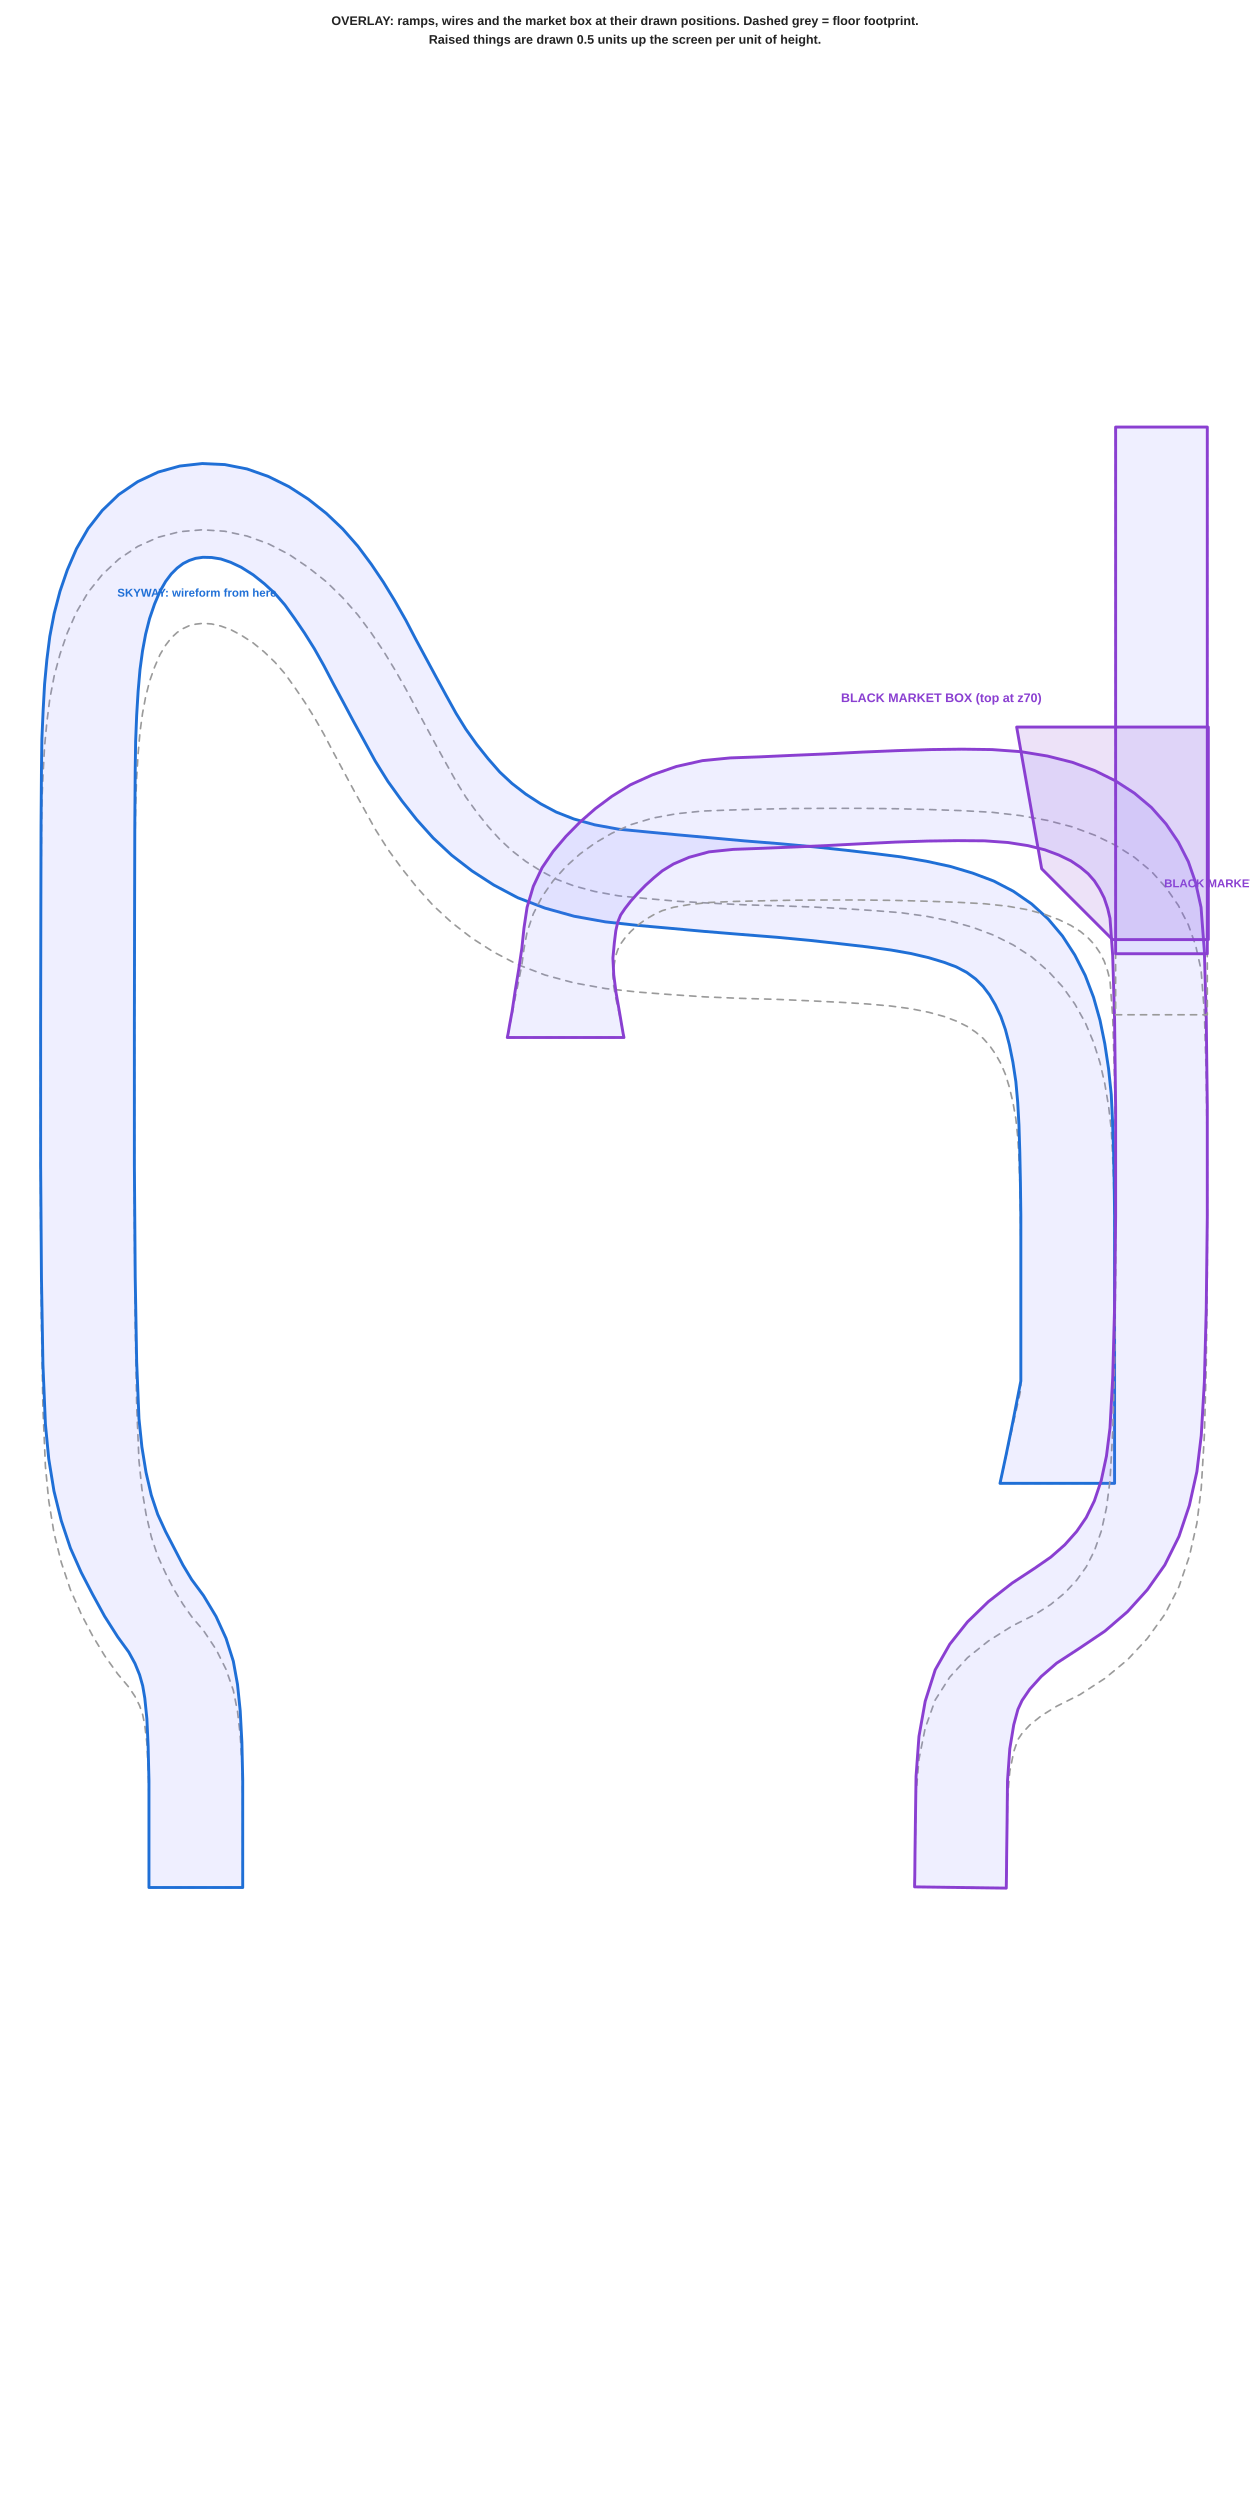
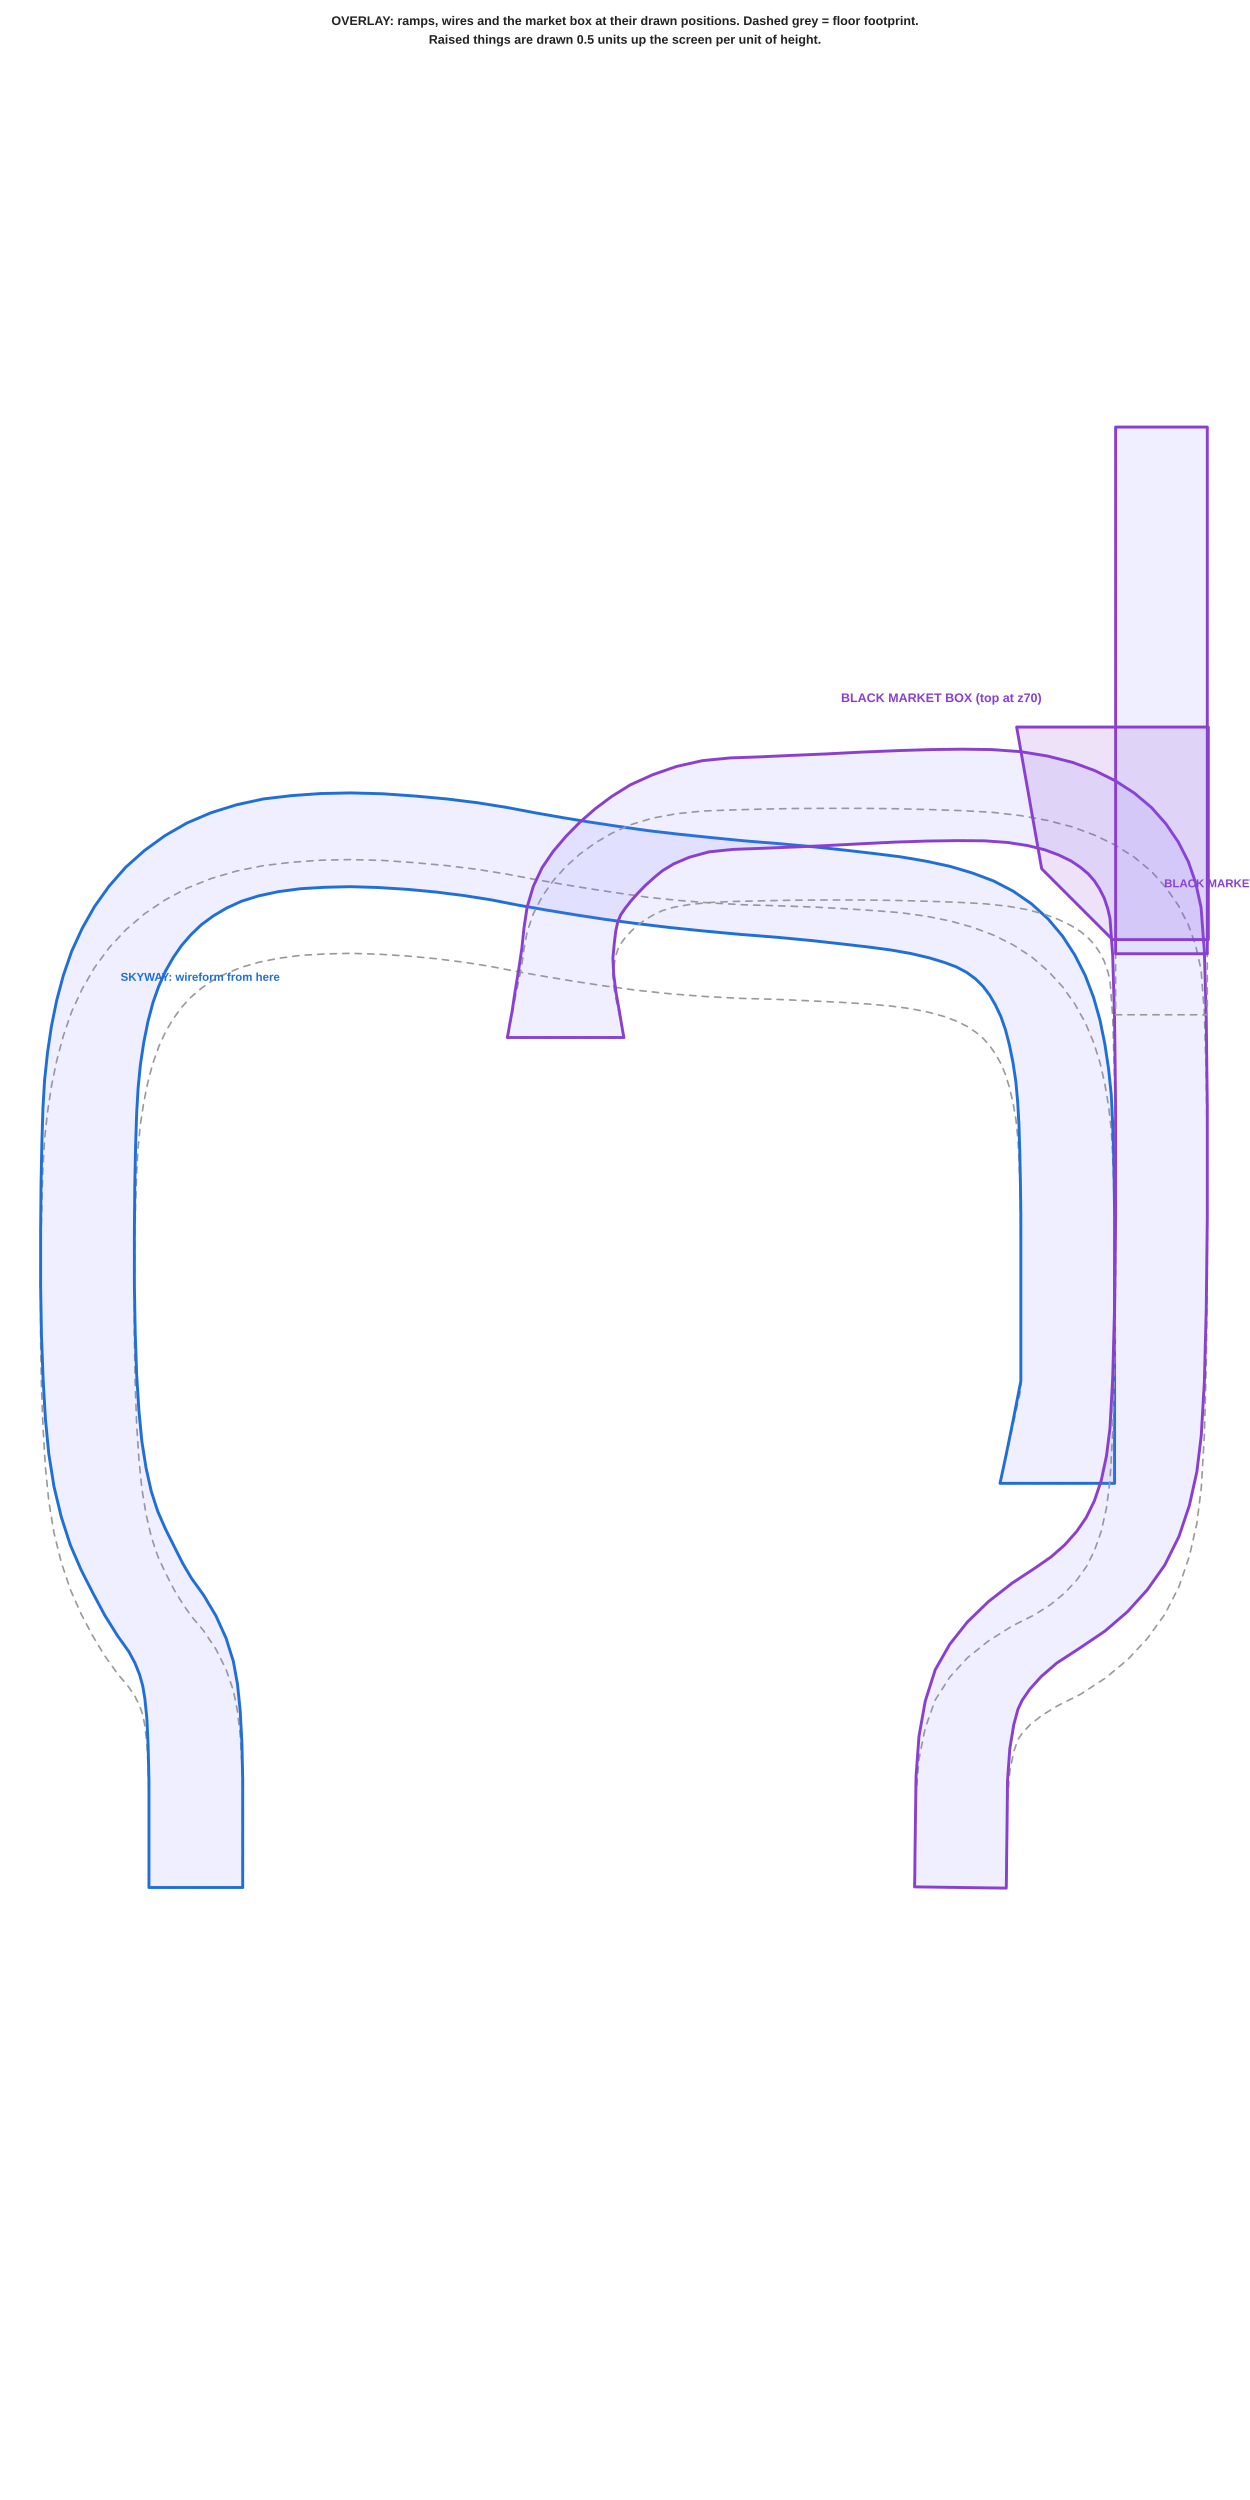
<svg xmlns="http://www.w3.org/2000/svg" width="1800" height="3600" viewBox="0 0 600 1200">
  <rect x="0" y="0" width="600" height="1200" fill="#ffffff" />
-   <polygon points="480,712 481,707.5 483,698.5 486,685 490,667 490,649.1 490,631.4 490,613.8 490,596.4 489.8,580.9 489.5,567.2 489.1,555.3 488.5,545.6 487.6,537 486.2,529.1 484.5,521.9 482.6,515.7 480.4,510.5 477.8,505.9 475,501.9 471.9,498.4 468.3,495.4 464.1,492.6 459,490.1 453.1,487.9 445.8,485.9 437.3,484.2 427.6,482.9 416.3,481.9 403.3,481.1 388.9,480.4 373,479.7 355.4,479.2 338.3,478.5 321.9,477.4 306.2,476.2 290.6,474.5 275.6,471.8 261.6,468 248.5,463 237,457 226.5,450.3 216.8,442.8 207.9,434.6 200,425.8 192.9,416.9 186.2,407.7 180.1,398 174.8,388.4 169.8,379.3 164.9,370.2 160,361.1 155.4,352.3 150.9,344.4 146.2,336.9 141.3,329.7 136.7,323.3 132,317.9 126.9,313 121.5,308.6 115.8,304.9 110.7,302.2 106,300.5 101.6,299.5 97.4,299.2 93.9,299.6 90.9,300.3 87.9,301.7 85,303.6 82.2,306.2 79.5,309.7 76.8,314.2 74.2,320.2 71.8,327 69.9,334.5 68.4,342.5 67.2,351.4 66.3,361.7 65.6,373.1 65.1,385.6 64.9,399.2 64.7,425.9 64.6,465.3 64.5,517.5 64.5,582.4 64.9,634.7 65.6,674.4 66.7,701.1 68.1,714.6 70.1,726.8 72.6,737.6 75.7,746.9 79.5,755.2 83.6,763.1 87.8,770 92,776 97.7,782.7 103.7,791.7 108.5,801.3 112,811.4 114,821.4 115.3,832.9 116.1,846.3 116.5,862 116.5,879.8 116.5,892.9 116.5,901.6 116.5,906 71.5,906 71.5,901.6 71.5,892.9 71.5,879.8 71.5,862.5 71.1,848.2 70.5,836.6 69.5,828.1 68.5,823.1 67,818.7 64.8,814.3 61.8,809.8 56.5,803.5 50.2,794.7 44.4,785.1 39,774.8 33.8,763.1 29.4,749.9 25.9,735.7 23.4,720.4 21.8,703.9 20.6,675.6 19.9,635.3 19.5,582.6 19.5,517.5 19.6,465.2 19.7,425.6 19.9,398.8 20.1,384.4 20.7,370.9 21.4,358.3 22.5,346.6 23.9,335.5 26,324.5 28.8,314 32.3,303.8 36.7,293.8 42.3,284.3 49.1,275.8 57,268.4 66.1,262.3 75.9,257.9 86.3,255.2 97.1,254.3 107.9,255 118.6,257.3 128.8,261 138.7,266.1 148,272.4 156.6,279.2 164.5,286.9 171.8,295.2 178.2,303.8 184,312.4 189.5,321.4 194.8,330.7 199.7,339.9 204.5,348.8 209.3,357.7 214.2,366.6 218.9,375 223.6,382.6 228.8,389.8 234.3,396.7 239.9,402.9 245.8,408.4 252.4,413.5 259.5,418 267,422 275.4,425.2 285.4,427.9 296.9,430 310.3,431.3 325.1,432.6 340.7,433.5 357.1,434.3 374.5,434.8 390.9,435.4 405.9,436.2 419.7,437.1 432.4,438.1 444.7,439.8 456.2,442.1 466.9,445.1 477,448.9 486.4,453.6 495.2,459.3 503.1,466.1 510,473.6 515.9,481.9 520.9,490.8 524.9,500.3 528,510.1 530.3,520.2 532.1,530.8 533.4,541.9 534,553.2 534.5,565.8 534.8,580.1 535,596.1 535,613.8 535,631.4 535,649.1 535,667 535,685 535,698.5 535,707.5 535,712" stroke="#9a9a9a" stroke-width="0.8" fill="none" stroke-linejoin="round" stroke-linecap="round" stroke-dasharray="3 3" />
-   <polygon points="480,712 481,707.4 483,698 486,683.3 490,662.9 490,642.2 490,621.7 490,601.9 490,583.4 489.8,567.6 489.5,553 489.1,540 488.5,529.1 487.6,519.1 486.2,509.9 484.5,501.5 482.6,494.2 480.4,487.9 477.8,482.4 475,477.6 471.9,473.5 468.3,469.9 464.1,466.8 459,464.1 453.1,461.9 445.8,459.7 437.3,457.7 427.6,456 416.3,454.5 403.3,453 388.9,451.4 373,449.9 355.4,448.5 338.3,447.1 321.9,445.6 306.2,444.2 290.6,442.5 275.6,439.8 261.6,435.9 248.5,430.9 237,424.8 226.5,418 216.8,410.5 207.9,402.2 200,393.4 192.9,384.4 186.2,375.1 180.1,365.3 174.8,355.6 169.8,346.5 164.9,337.3 160,328.2 155.4,319.4 150.9,311.4 146.2,303.9 141.3,296.7 136.7,290.3 132,284.9 126.9,280.2 121.5,275.9 115.8,272.3 110.7,269.9 106,268.3 101.6,267.6 97.4,267.5 93.9,268 90.9,269 87.9,270.5 85,272.7 82.2,275.5 79.5,279.1 76.8,283.8 74.2,289.9 71.8,296.9 69.9,304.4 68.4,312.5 67.2,321.4 66.3,331.8 65.6,343.3 65.1,356 64.9,369.8 64.7,397.1 64.6,437.7 64.5,491.7 64.5,559 64.9,613 65.6,653.7 66.7,680.9 68.1,694.5 70.1,706.8 72.6,717.6 75.7,726.9 79.5,735.2 83.6,743.1 87.8,751.2 92,758.2 97.7,765.9 103.7,775.9 108.5,786.4 112,797.4 114,808.5 115.3,821.2 116.1,836.3 116.5,854.1 116.5,874.5 116.5,889.9 116.5,900.4 116.5,906 71.5,906 71.5,900.4 71.5,889.9 71.5,874.5 71.5,854.6 71.1,838.2 70.5,825 69.5,815.1 68.5,809.2 67,803.9 64.8,798.5 61.8,793 56.5,785.7 50.2,775.8 44.4,765.2 39,754.8 33.8,743.1 29.4,729.9 25.9,715.7 23.4,700.3 21.8,683.7 20.6,654.9 19.9,613.6 19.5,559.2 19.5,491.7 19.6,437.6 19.7,396.8 19.9,369.4 20.1,354.7 20.7,341.1 21.4,328.4 22.5,316.6 23.9,305.5 26,294.5 28.8,283.8 32.3,273.6 36.7,263.4 42.3,253.7 49.1,245 57,237.4 66.1,231.2 75.9,226.6 86.3,223.7 97.1,222.5 107.9,223 118.6,225.1 128.8,228.7 138.7,233.6 148,239.6 156.6,246.4 164.5,253.9 171.8,262.2 178.2,270.8 184,279.4 189.5,288.4 194.8,297.7 199.7,307.1 204.5,316 209.3,324.9 214.2,333.9 218.9,342.4 223.6,350 228.8,357.3 234.3,364.2 239.9,370.6 245.8,376.1 252.4,381.2 259.5,385.8 267,389.8 275.4,393.1 285.4,395.9 296.9,398 310.3,399.3 325.1,400.7 340.7,402.1 357.1,403.6 374.5,405 390.9,406.5 405.9,408.1 419.7,409.7 432.4,411.3 444.7,413.4 456.2,415.9 466.9,419.1 477,422.9 486.4,427.8 495.2,433.9 503.1,441.1 510,449.3 515.9,458.4 520.9,468.2 524.9,478.7 528,489.7 530.3,501 532.1,512.9 533.4,525.3 534,537.8 534.5,551.7 534.8,566.9 535,583.2 535,601.9 535,621.7 535,642.2 535,662.9 535,683.3 535,698 535,707.4 535,712" stroke="#1f6fd6" stroke-width="1.4" fill="rgba(120,120,255,0.12)" stroke-linejoin="round" stroke-linecap="round" />
-   <text x="56.3" y="286.4" font-size="5.5" fill="#1f6fd6" text-anchor="start" font-family="Arial, Helvetica, sans-serif" font-weight="700">SKYWAY: wireform from here</text>
+   <polygon points="480,712 481,707.5 483,698.5 486,685 490,667 490,649.1 490,631.4 490,613.8 490,596.4 489.8,580.9 489.5,567.2 489.1,555.3 488.5,545.6 487.6,537 486.2,529.1 484.5,521.9 482.6,515.7 480.4,510.5 477.8,505.9 475,501.9 471.9,498.4 468.3,495.4 464.1,492.6 459,490.1 453.1,487.9 445.8,485.9 437.3,484.2 427.6,482.9 416.3,481.9 403.3,481.1 388.9,480.4 373,479.7 355.3,479.2 338,478.3 321.4,477 305.5,475.3 290.5,473.3 276.1,471.1 262.1,468.8 248.4,466.4 235.6,463.9 222.9,461.9 209.5,460.2 195.7,458.9 181.4,458 168.1,457.6 155.7,457.9 144.1,458.6 133.6,460 124.2,461.9 115.9,464.3 108.7,467.2 102.3,470.5 96.6,474.4 91.6,478.7 87.1,483.6 83.1,489.1 79.4,495.4 76.2,502.4 73.4,510.3 71,519.3 69,529.2 67.4,539.6 66.3,550.6 65.6,562.3 65.1,577.5 64.7,595.9 64.5,617.6 64.5,642.3 64.9,664.4 65.6,683.9 66.7,700.7 68.1,714.6 70.1,726.8 72.6,737.6 75.7,746.9 79.5,755.2 83.6,763.1 87.8,770 92,776 97.7,782.7 103.7,791.7 108.5,801.3 112,811.4 114,821.4 115.3,832.9 116.1,846.3 116.5,862 116.5,879.8 116.5,892.9 116.5,901.6 116.5,906 71.5,906 71.5,901.6 71.5,892.9 71.5,879.8 71.5,862.5 71.1,848.2 70.5,836.6 69.5,828.1 68.5,823.1 67,818.7 64.8,814.3 61.8,809.8 56.5,803.5 50.2,794.7 44.4,785.1 39,774.8 33.8,763.1 29.4,749.9 25.9,735.7 23.4,720.4 21.8,704.3 20.7,686.1 19.9,665.6 19.5,642.7 19.5,617.4 19.7,595.3 20.1,576.3 20.6,560.2 21.4,546.9 22.8,533.9 24.7,521.3 27.2,509.2 30.4,497.2 34.4,485.6 39.5,474.6 45.4,464.4 52.4,454.9 60.4,446.3 69.4,438.6 79.2,432 89.8,426.3 101.3,421.7 113.5,418.1 126.4,415.5 139.9,413.9 153.8,412.9 168.4,412.6 183.6,413 199.3,414.1 214.5,415.5 229.1,417.3 243.4,419.6 256.6,422.1 269.7,424.4 283.1,426.6 297,428.7 311,430.7 325.6,432.2 341,433.4 357.2,434.3 374.5,434.8 390.9,435.4 405.9,436.2 419.7,437.1 432.4,438.1 444.7,439.8 456.2,442.1 466.9,445.1 477,448.9 486.4,453.6 495.2,459.3 503.1,466.1 510,473.6 515.9,481.9 520.9,490.8 524.9,500.3 528,510.1 530.3,520.2 532.1,530.8 533.4,541.9 534,553.2 534.5,565.8 534.8,580.1 535,596.1 535,613.8 535,631.4 535,649.1 535,667 535,685 535,698.5 535,707.5 535,712" stroke="#9a9a9a" stroke-width="0.8" fill="none" stroke-linejoin="round" stroke-linecap="round" stroke-dasharray="3 3" />
+   <polygon points="480,712 481,707.4 483,698 486,683.3 490,662.9 490,642.2 490,621.7 490,601.9 490,583.4 489.8,567.6 489.5,553 489.1,540 488.5,529.1 487.6,519.1 486.2,509.9 484.5,501.5 482.6,494.2 480.4,487.9 477.8,482.4 475,477.6 471.9,473.5 468.3,469.9 464.1,466.8 459,464.1 453.1,461.9 445.8,459.7 437.3,457.7 427.6,456 416.3,454.5 403.3,453 388.9,451.4 373,449.9 355.3,448.5 338,446.9 321.4,445.2 305.5,443.3 290.5,441.3 276.1,439.1 262.1,436.8 248.4,434.4 235.6,431.9 222.9,429.9 209.5,428.2 195.7,426.9 181.4,426 168.1,425.6 155.7,425.9 144.1,426.6 133.6,428 124.2,430 115.9,432.6 108.7,435.9 102.3,439.7 96.6,443.9 91.6,448.7 87.1,453.9 83.1,459.7 79.4,466.2 76.2,473.4 73.4,481.3 71,490.4 69,500.4 67.4,511 66.3,522.2 65.6,534.2 65.1,549.7 64.7,568.8 64.5,591.1 64.5,616.8 64.9,639.7 65.6,660 66.7,677.4 68.1,691.9 70.1,704.6 72.6,715.8 75.7,725.4 79.5,734.1 83.6,742.3 87.8,750.6 92,757.7 97.7,765.6 103.7,775.7 108.5,786.3 112,797.4 114,808.4 115.3,821.2 116.1,836.3 116.5,854.1 116.5,874.5 116.5,889.9 116.5,900.4 116.5,906 71.5,906 71.5,900.4 71.5,889.9 71.5,874.5 71.5,854.6 71.1,838.2 70.5,825 69.5,815.1 68.5,809.2 67,803.8 64.8,798.3 61.8,792.7 56.5,785.3 50.2,775.2 44.4,764.3 39,753.7 33.8,741.7 29.4,728.1 25.9,713.5 23.4,697.7 21.8,681.1 20.7,662.2 19.9,640.9 19.5,617.1 19.5,591 19.7,568.1 20.1,548.5 20.6,532.1 21.4,518.5 22.8,505.3 24.7,492.5 27.2,480.2 30.4,468.2 34.4,456.6 39.5,445.5 45.4,435.1 52.4,425.3 60.4,416.2 69.4,408.2 79.2,401.1 89.8,395 101.3,390.1 113.5,386.3 126.4,383.5 139.9,381.9 153.8,380.9 168.4,380.6 183.6,381 199.3,382.1 214.5,383.5 229.1,385.3 243.4,387.6 256.6,390.1 269.7,392.4 283.1,394.6 297,396.7 311,398.7 325.6,400.4 341,402 357.2,403.6 374.5,405 390.9,406.5 405.9,408.1 419.7,409.7 432.4,411.3 444.7,413.4 456.2,415.9 466.9,419.1 477,422.9 486.4,427.8 495.2,433.9 503.1,441.1 510,449.3 515.9,458.4 520.9,468.2 524.9,478.7 528,489.7 530.3,501 532.1,512.9 533.4,525.3 534,537.8 534.5,551.7 534.8,566.9 535,583.2 535,601.9 535,621.7 535,642.2 535,662.9 535,683.3 535,698 535,707.4 535,712" stroke="#1f6fd6" stroke-width="1.4" fill="rgba(120,120,255,0.12)" stroke-linejoin="round" stroke-linecap="round" />
+   <text x="57.9" y="470.8" font-size="5.5" fill="#1f6fd6" text-anchor="start" font-family="Arial, Helvetica, sans-serif" font-weight="700">SKYWAY: wireform from here</text>
  <polygon points="243.5,498 243.9,496.1 244.6,492.4 245.8,486.8 247.3,478.8 249,470.7 250.5,463 251.5,455.5 253,447.4 256,438.6 260.2,430.4 265.5,422.8 271.7,415.9 278.4,409.9 285.7,404.6 293.6,400 302.6,395.9 313.2,392.7 324.7,390.6 337.2,389.3 350.5,388.8 364.5,388.4 379.7,388.1 396.2,388 413.9,388 430.7,388.2 446.6,388.6 461.6,389.1 476.2,389.9 490,391.5 502.8,393.8 514.7,396.9 525.5,400.9 535.4,405.7 544.5,411.5 552.7,418.3 559.7,426.1 565.6,434.6 570.4,443.9 573.9,453.8 576.5,465.4 578.1,486.1 579,516.9 579.5,558.6 579.5,611.4 579,654.8 578.1,689 576.6,714.3 574.5,731.2 570.9,747 565.9,761.6 559.1,774.9 550.7,786.5 541.2,796.7 530.4,805.6 518.4,813.4 507.2,819 499.8,823.6 494.3,828 490.6,832 488.6,835 486.6,840.8 484.7,850.3 483.6,863.3 483.4,880.1 483.2,893.2 483.1,901.9 483,906.3 439,905.7 439.1,901.3 439.2,892.6 439.4,879.4 439.7,861.2 441.1,844.4 444.1,829.5 448.9,816 455.9,805 464.4,795.7 474.4,787.7 485.8,780.5 496.6,775.1 504.4,770.1 511.1,764.6 516.8,758.5 521.4,752.1 525.3,744.4 528.6,735 531.1,723.8 532.8,710.7 534.1,687.2 535,654 535.5,611.1 535.5,558.9 535,517.8 534.1,488.2 532.8,470.6 531.7,466.2 530,461.3 527.8,457.1 525.3,453.4 522.3,450.2 518.6,447.1 514,444.2 508.2,441.4 501.5,438.9 493.4,436.7 483.8,435 472.6,433.8 459.6,433.1 445.3,432.6 429.9,432.2 413.6,432 396.3,432 380.3,432.1 365.5,432.4 352,432.7 340.3,433.2 330.8,434.2 323.3,435.5 317.9,437.1 313.9,439 309.8,441.4 306.1,444.1 302.8,447.1 300,450.2 297.9,453.1 296.5,455.9 295.6,458.6 294.9,462.5 294.2,467.7 294.6,473.5 295.7,479.7 297.3,486.8 298.4,492.4 299.1,496.1 299.5,498" stroke="#9a9a9a" stroke-width="0.8" fill="none" stroke-linejoin="round" stroke-linecap="round" stroke-dasharray="3 3" />
  <polygon points="243.5,498 243.9,496.1 244.6,492 245.8,485.5 247.3,475.5 249,465.2 250.5,455.1 251.5,445.5 253,435.5 256,425.4 260.2,416.5 265.5,408.7 271.7,401.4 278.4,394.6 285.7,388.2 293.6,382.3 302.6,376.7 313.2,371.9 324.7,367.9 337.2,365.1 350.5,363.8 364.5,363.3 379.7,362.6 396.2,361.9 413.9,361 430.7,360.3 446.6,359.8 461.6,359.6 476.2,359.8 490,360.8 502.8,362.9 514.7,365.9 525.5,369.9 535.4,374.8 544.5,380.7 552.7,387.6 559.7,395.5 565.6,404.2 570.4,413.6 573.9,423.7 576.5,435.5 578.1,456.7 579,488.5 579.5,531.2 579.5,584.4 579,628.3 578.1,663.2 576.6,689.1 574.5,706.4 570.9,722.6 565.9,737.5 559.1,751.2 550.7,763.1 541.2,773.6 530.4,782.9 518.4,791 507.2,798.3 499.8,804.7 494.3,810.8 490.6,816.2 488.6,820.5 486.6,827.9 484.7,839.4 483.6,854.8 483.4,874.5 483.2,890 483.1,900.6 483,906.3 439,905.7 439.1,900 439.2,889.4 439.4,873.8 439.7,852.7 441.1,833.5 444.1,816.6 448.9,801.5 455.9,789.2 464.4,778.5 474.4,768.8 485.8,759.9 496.6,752.8 504.4,747.4 511.1,741.5 516.8,735.1 521.4,728.4 525.3,720.4 528.6,710.6 531.1,698.9 532.8,685.4 534.1,661.4 535,627.5 535.5,584.2 535.5,531.5 535,489.4 534.1,458.8 532.8,440.8 531.7,436.1 530,431 527.8,426.7 525.3,422.8 522.3,419.4 518.6,416.3 514,413.2 508.2,410.4 501.5,407.9 493.4,405.9 483.8,404.4 472.6,403.6 459.6,403.5 445.3,403.7 429.9,404.2 413.6,405 396.3,405.9 380.3,406.6 365.5,407.2 352,407.7 340.3,408.9 330.8,411.5 323.3,414.7 317.9,418 313.9,421.3 309.8,425 306.1,428.8 302.8,432.5 300,436.1 297.9,439.2 296.5,442.7 295.6,446.7 294.9,452.4 294.2,459.8 294.6,467.9 295.7,476.5 297.3,485.5 298.4,492 299.1,496.1 299.5,498" stroke="#8a3fd1" stroke-width="1.4" fill="rgba(120,120,255,0.12)" stroke-linejoin="round" stroke-linecap="round" />
  <text x="558.8" y="425.9" font-size="5.5" fill="#8a3fd1" text-anchor="start" font-family="Arial, Helvetica, sans-serif" font-weight="700">BLACK MARKET: wireform from here</text>
  <polygon points="535.5,205 535.5,270 535.5,340 535.5,410 535.5,487.1 579.5,487.1 579.5,410 579.5,340 579.5,270 579.5,205" stroke="#9a9a9a" stroke-width="0.8" fill="none" stroke-linejoin="round" stroke-linecap="round" stroke-dasharray="3 3" />
  <polygon points="535.5,205 535.5,262.7 535.5,325.3 535.5,388 535.5,457.8 579.5,457.8 579.5,388 579.5,325.3 579.5,262.7 579.5,205" stroke="#8a3fd1" stroke-width="1.4" fill="rgba(120,120,255,0.12)" stroke-linejoin="round" stroke-linecap="round" />
  <polygon points="488,349 580,349 580,451 534,451 500,417" stroke="#8a3fd1" stroke-width="1.4" fill="rgba(138,63,209,0.15)" stroke-linejoin="round" stroke-linecap="round" />
  <text x="500" y="337" font-size="6" fill="#8a3fd1" text-anchor="end" font-family="Arial, Helvetica, sans-serif" font-weight="700">BLACK MARKET BOX (top at z70)</text>
  <text x="300" y="12" font-size="6" fill="#222" text-anchor="middle" font-family="Arial, Helvetica, sans-serif" font-weight="700">OVERLAY: ramps, wires and the market box at their drawn positions. Dashed grey = floor footprint.</text>
  <text x="300" y="21" font-size="6" fill="#222" text-anchor="middle" font-family="Arial, Helvetica, sans-serif" font-weight="700">Raised things are drawn 0.5 units up the screen per unit of height.</text>
</svg>
